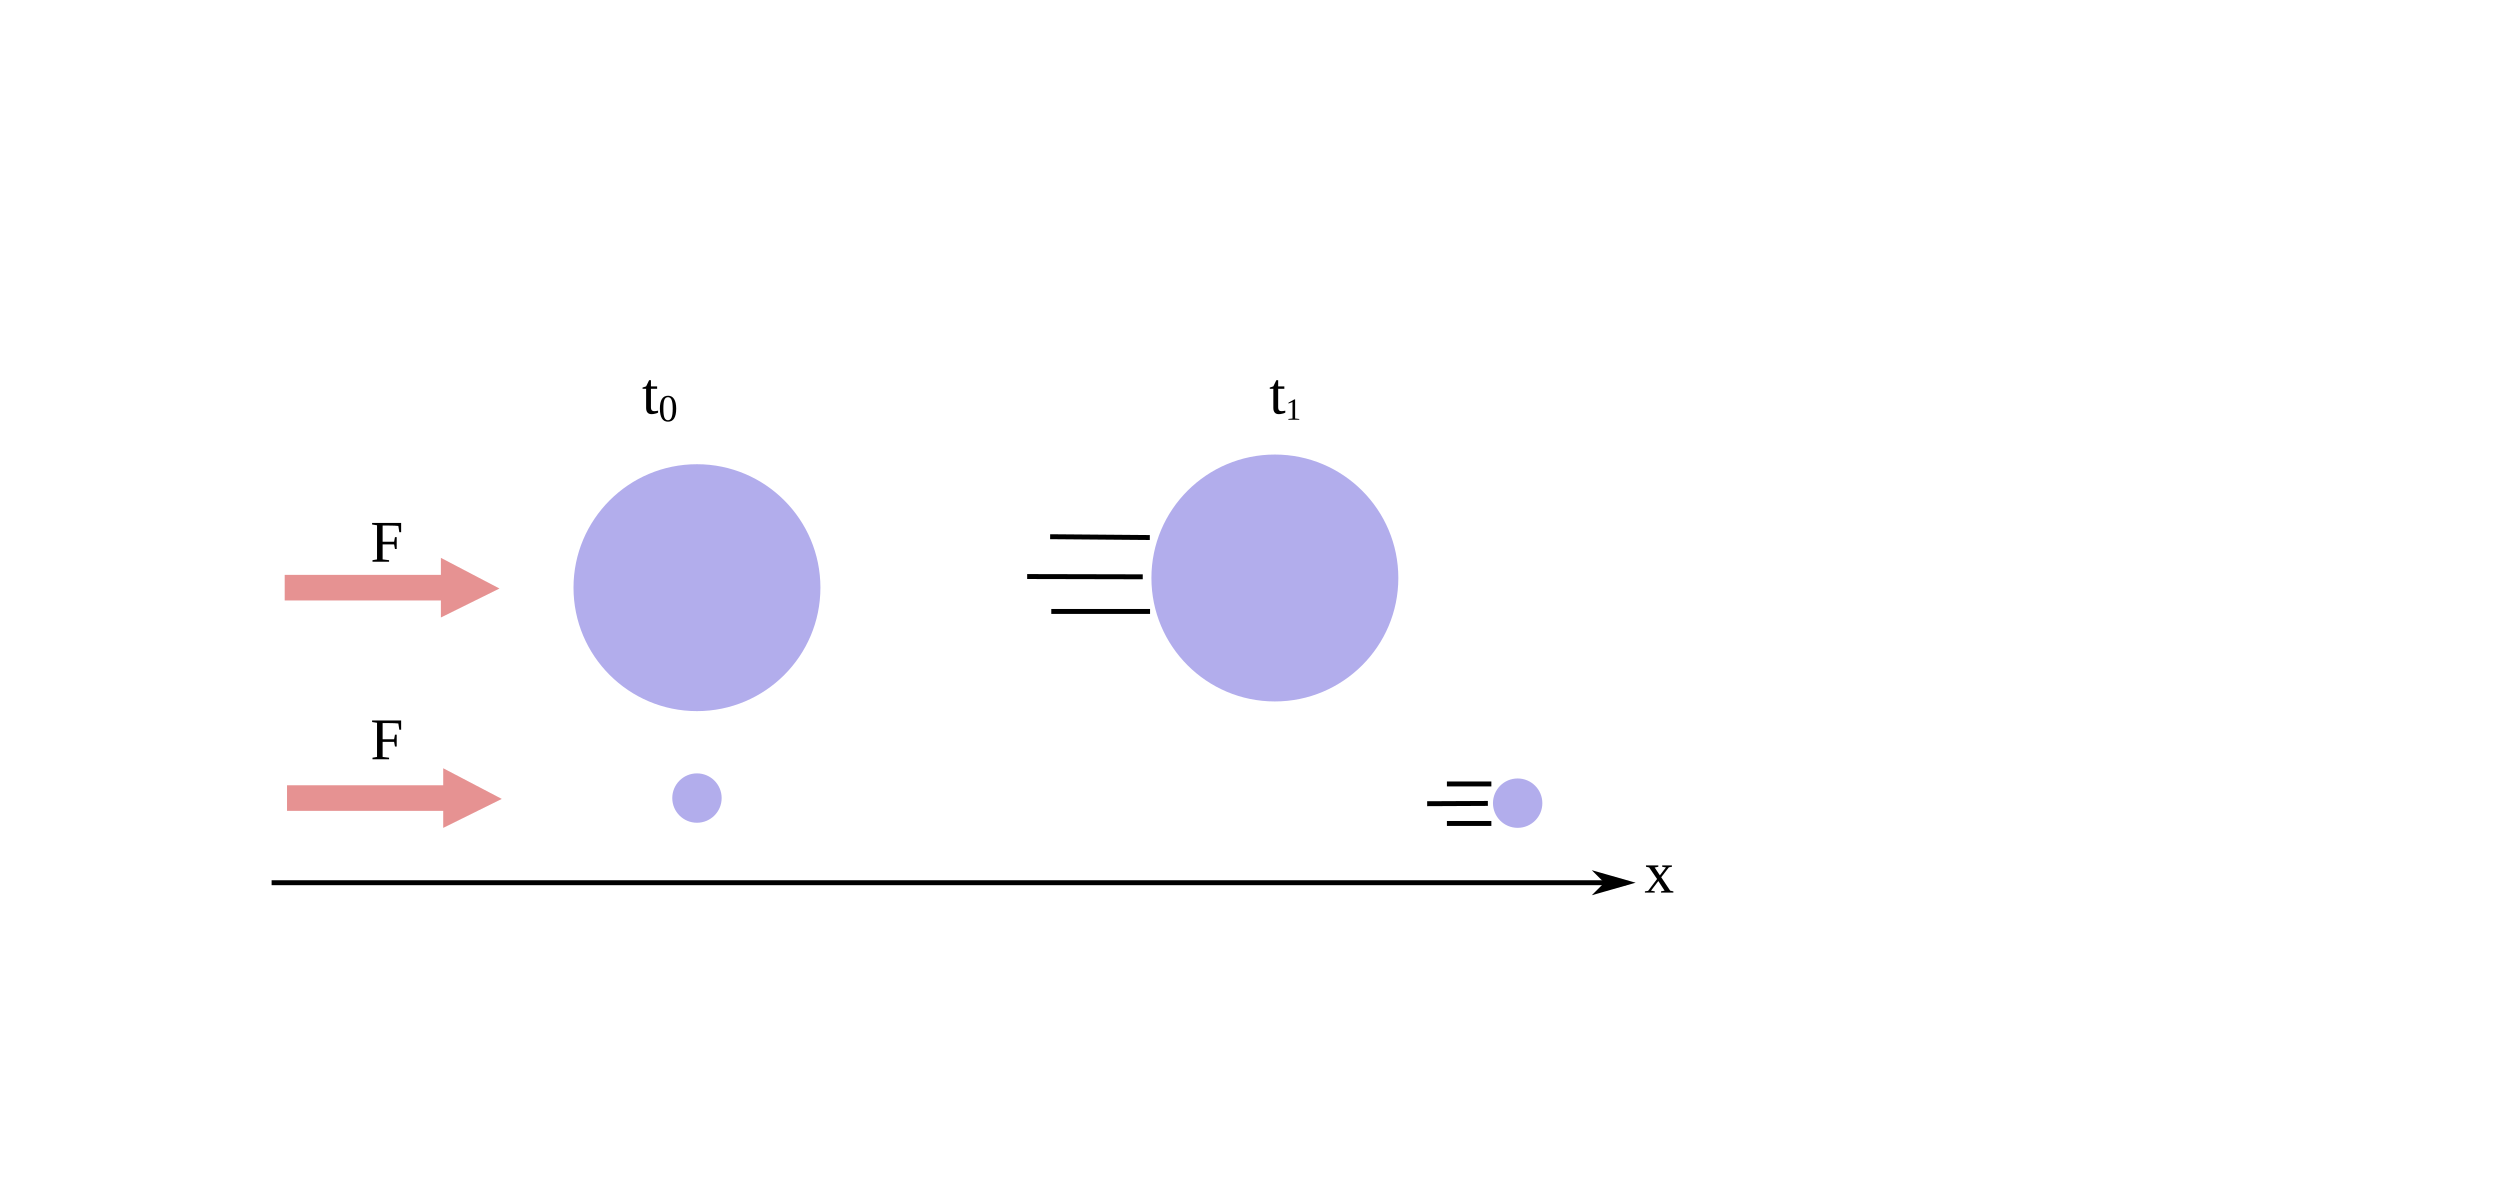
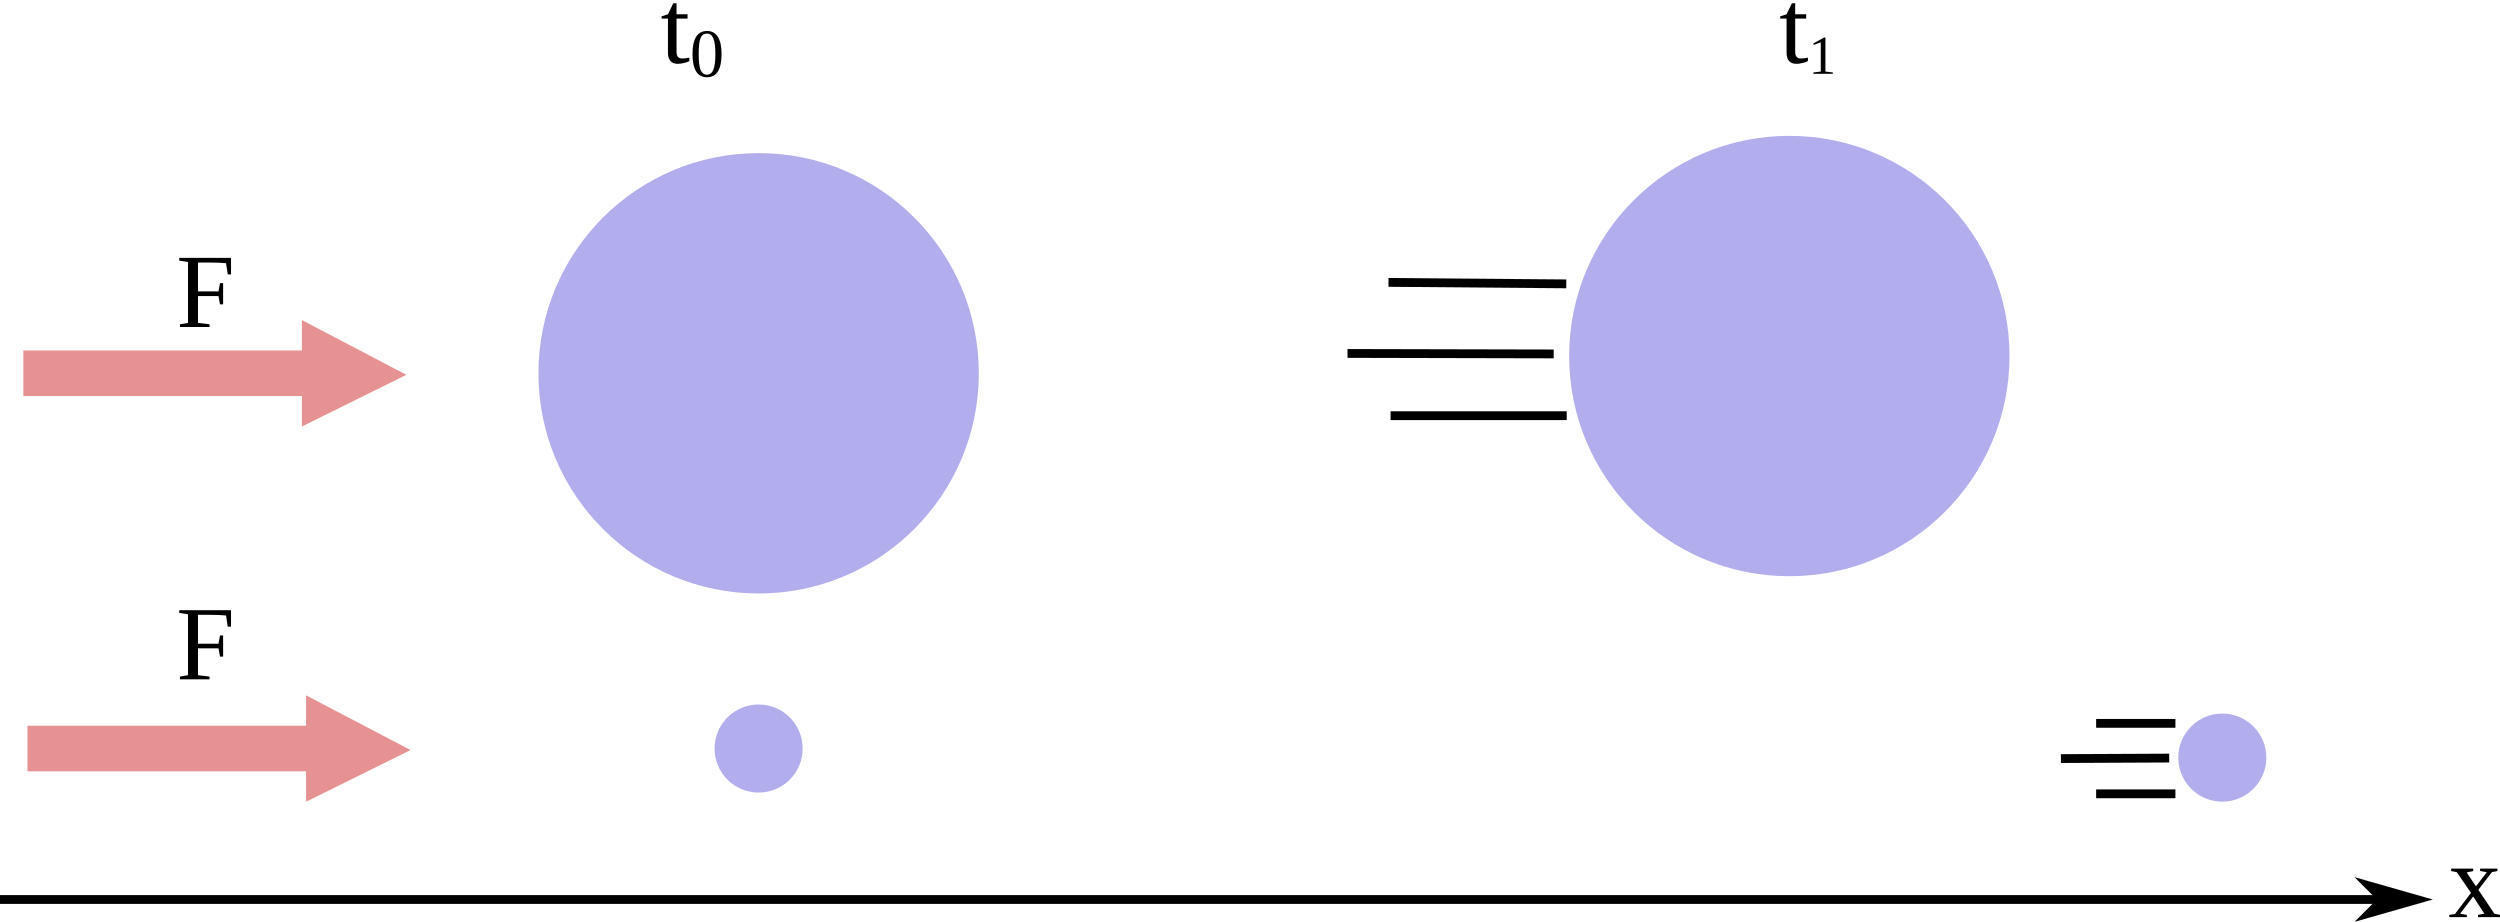
- <svg xmlns="http://www.w3.org/2000/svg" id="svg2" version="1.1" width="506.25" height="243.75" xml:space="preserve">
+ <svg xmlns="http://www.w3.org/2000/svg" id="svg2" version="1.1" width="283.854" height="104.631" xml:space="preserve">
  <defs id="defs6">
-     <marker orient="auto" refY="0.0" refX="0.0" id="Arrow1Mend" style="overflow:visible;">
-       <path id="path3987" d="M 0.0,0.0 L 5.0,-5.0 L -12.5,0.0 L 5.0,5.0 L 0.0,0.0 z " style="fill-rule:evenodd;stroke:#000000;stroke-width:1.0pt;" transform="scale(0.4) rotate(180) translate(10,0)" />
+     <marker orient="auto" refY="0" refX="0" id="Arrow1Mend" style="overflow:visible">
+       <path id="path3987" d="M 0,0 5,-5 -12.5,0 5,5 0,0 z" style="fill-rule:evenodd;stroke:#000000;stroke-width:1pt" transform="matrix(-0.4,0,0,-0.4,-4,0)" />
    </marker>
  </defs>
-   <g id="g10" transform="matrix(1.25,0,0,-1.25,0,243.75)">
-     <path style="fill:#b2adec;fill-opacity:1;stroke:none" id="path3074" d="m 273.882,105.635 a 61.541,61.541 0 1 1 -123.083,0 61.541,61.541 0 1 1 123.083,0 z" transform="matrix(0.3249852,0,0,-0.3249852,43.90016,134.1275)" />
-     <path style="fill:#b2adec;fill-opacity:1;stroke:none" id="path3074-3" d="m 273.882,105.635 a 61.541,61.541 0 1 1 -123.083,0 61.541,61.541 0 1 1 123.083,0 z" transform="matrix(0.06499705,0,0,-0.06499705,99.10627,72.57959)" />
+   <g id="g10" transform="matrix(1.25,0,0,-1.25,-55,167.1309)">
+     <path style="fill:#b2adec;fill-opacity:1;stroke:none" id="path3074" d="m 273.882,105.635 c 0,33.988 -27.553,61.541 -61.541,61.541 -33.988,0 -61.541,-27.553 -61.541,-61.541 0,-33.988 27.553,-61.541 61.541,-61.541 33.988,0 61.541,27.553 61.541,61.541 z" transform="matrix(0.3249852,0,0,-0.3249852,43.90016,134.1275)" />
+     <path style="fill:#b2adec;fill-opacity:1;stroke:none" id="path3074-3" d="m 273.882,105.635 c 0,33.988 -27.553,61.541 -61.541,61.541 -33.988,0 -61.541,-27.553 -61.541,-61.541 0,-33.988 27.553,-61.541 61.541,-61.541 33.988,0 61.541,27.553 61.541,61.541 z" transform="matrix(0.06499705,0,0,-0.06499705,99.10627,72.57959)" />
    <path style="fill:#e69292;fill-opacity:1;stroke:none" d="m 46.121,101.869 25.303,0 0,2.761 9.489,-4.97 -9.489,-4.694 0,2.761 -25.303,0 z" id="path3864" />
    <path style="fill:#e69292;fill-opacity:1;stroke:none" d="m 46.497,67.784 25.303,0 0,2.761 9.489,-4.97 -9.489,-4.694 0,2.761 -25.303,0 z" id="path3864-5" />
    <text xml:space="preserve" style="font-size:9.6px;font-style:normal;font-weight:normal;line-height:125%;letter-spacing:0px;word-spacing:0px;fill:#000000;fill-opacity:1;stroke:none;font-family:Times New Roman;-inkscape-font-specification:Times New Roman" x="104" y="-128" id="text3919" transform="scale(1,-1)">
      <tspan id="tspan3921" x="104" y="-128">t<tspan style="font-size:6.24px;baseline-shift:sub" id="tspan3923">0</tspan>
      </tspan>
    </text>
    <text xml:space="preserve" style="font-size:9.6px;font-style:normal;font-weight:normal;line-height:125%;letter-spacing:0px;word-spacing:0px;fill:#000000;fill-opacity:1;stroke:none;font-family:Times New Roman;-inkscape-font-specification:Times New Roman" x="205.609" y="-128" id="text3919-8" transform="scale(1,-1)">
      <tspan id="tspan3921-8" x="205.609" y="-128">t<tspan style="font-size:52%;baseline-shift:sub" id="tspan3949">1</tspan>
      </tspan>
    </text>
    <path style="fill:none;stroke:#000000;stroke-width:0.8px;stroke-linecap:butt;stroke-linejoin:miter;stroke-opacity:1;marker-end:url(#Arrow1Mend)" d="m 44,52 219.4,0" id="path3972" />
    <text xml:space="preserve" style="font-size:9.6px;font-style:normal;font-weight:normal;line-height:125%;letter-spacing:0px;word-spacing:0px;fill:#000000;fill-opacity:1;stroke:none;font-family:Times New Roman;-inkscape-font-specification:Times New Roman" x="266.4" y="-50.4" id="text3919-8-7" transform="scale(1,-1)">
      <tspan id="tspan3921-8-5" x="266.4" y="-50.4">x</tspan>
    </text>
    <g id="g4690">
-       <path transform="matrix(0.3249852,0,0,-0.3249852,137.5222,135.6944)" d="m 273.882,105.635 a 61.541,61.541 0 1 1 -123.083,0 61.541,61.541 0 1 1 123.083,0 z" id="path3074-5" style="fill:#b2adec;fill-opacity:1;stroke:none" />
-       <path transform="matrix(0.06499705,0,0,-0.06499705,232.059,71.75479)" d="m 273.882,105.635 a 61.541,61.541 0 1 1 -123.083,0 61.541,61.541 0 1 1 123.083,0 z" id="path3074-3-0" style="fill:#b2adec;fill-opacity:1;stroke:none" />
+       <path transform="matrix(0.3249852,0,0,-0.3249852,137.5222,135.6944)" d="m 273.882,105.635 c 0,33.988 -27.553,61.541 -61.541,61.541 -33.988,0 -61.541,-27.553 -61.541,-61.541 0,-33.988 27.553,-61.541 61.541,-61.541 33.988,0 61.541,27.553 61.541,61.541 z" id="path3074-5" style="fill:#b2adec;fill-opacity:1;stroke:none" />
+       <path transform="matrix(0.06499705,0,0,-0.06499705,232.059,71.75479)" d="m 273.882,105.635 c 0,33.988 -27.553,61.541 -61.541,61.541 -33.988,0 -61.541,-27.553 -61.541,-61.541 0,-33.988 27.553,-61.541 61.541,-61.541 33.988,0 61.541,27.553 61.541,61.541 z" id="path3074-3-0" style="fill:#b2adec;fill-opacity:1;stroke:none" />
      <path id="path4624" d="m 186.269,107.92 -16.148,0.134" style="fill:none;stroke:#000000;stroke-width:0.8px;stroke-linecap:butt;stroke-linejoin:miter;stroke-opacity:1" />
      <path id="path4626" d="M 185.127,101.557 166.4,101.6" style="fill:none;stroke:#000000;stroke-width:0.8px;stroke-linecap:butt;stroke-linejoin:miter;stroke-opacity:1" />
      <path id="path4628" d="m 170.309,95.946 16,0" style="fill:none;stroke:#000000;stroke-width:0.8px;stroke-linecap:butt;stroke-linejoin:miter;stroke-opacity:1" />
      <path id="path4624-6" d="m 241.6,68 -7.2,0" style="fill:none;stroke:#000000;stroke-width:0.8;stroke-linecap:butt;stroke-linejoin:miter;stroke-miterlimit:4;stroke-opacity:1;stroke-dasharray:none" />
      <path id="path4626-2" d="M 241.034,64.846 231.2,64.8" style="fill:none;stroke:#000000;stroke-width:0.8;stroke-linecap:butt;stroke-linejoin:miter;stroke-miterlimit:4;stroke-opacity:1;stroke-dasharray:none" />
      <path id="path4624-6-2" d="m 241.6,61.6 -7.2,0" style="fill:none;stroke:#000000;stroke-width:0.8;stroke-linecap:butt;stroke-linejoin:miter;stroke-miterlimit:4;stroke-opacity:1;stroke-dasharray:none" />
    </g>
    <text xml:space="preserve" style="font-size:9.6px;font-style:normal;font-weight:normal;line-height:125%;letter-spacing:0px;word-spacing:0px;fill:#000000;fill-opacity:1;stroke:none;font-family:Times New Roman;-inkscape-font-specification:Times New Roman" x="60" y="-104" id="text4700" transform="scale(1,-1)">
      <tspan id="tspan4702" x="60" y="-104">F</tspan>
    </text>
    <text xml:space="preserve" style="font-size:9.6px;font-style:normal;font-weight:normal;line-height:125%;letter-spacing:0px;word-spacing:0px;fill:#000000;fill-opacity:1;stroke:none;font-family:Times New Roman;-inkscape-font-specification:Times New Roman" x="60" y="-72" id="text4700-4" transform="scale(1,-1)">
      <tspan id="tspan4702-3" x="60" y="-72">F</tspan>
    </text>
  </g>
</svg>
